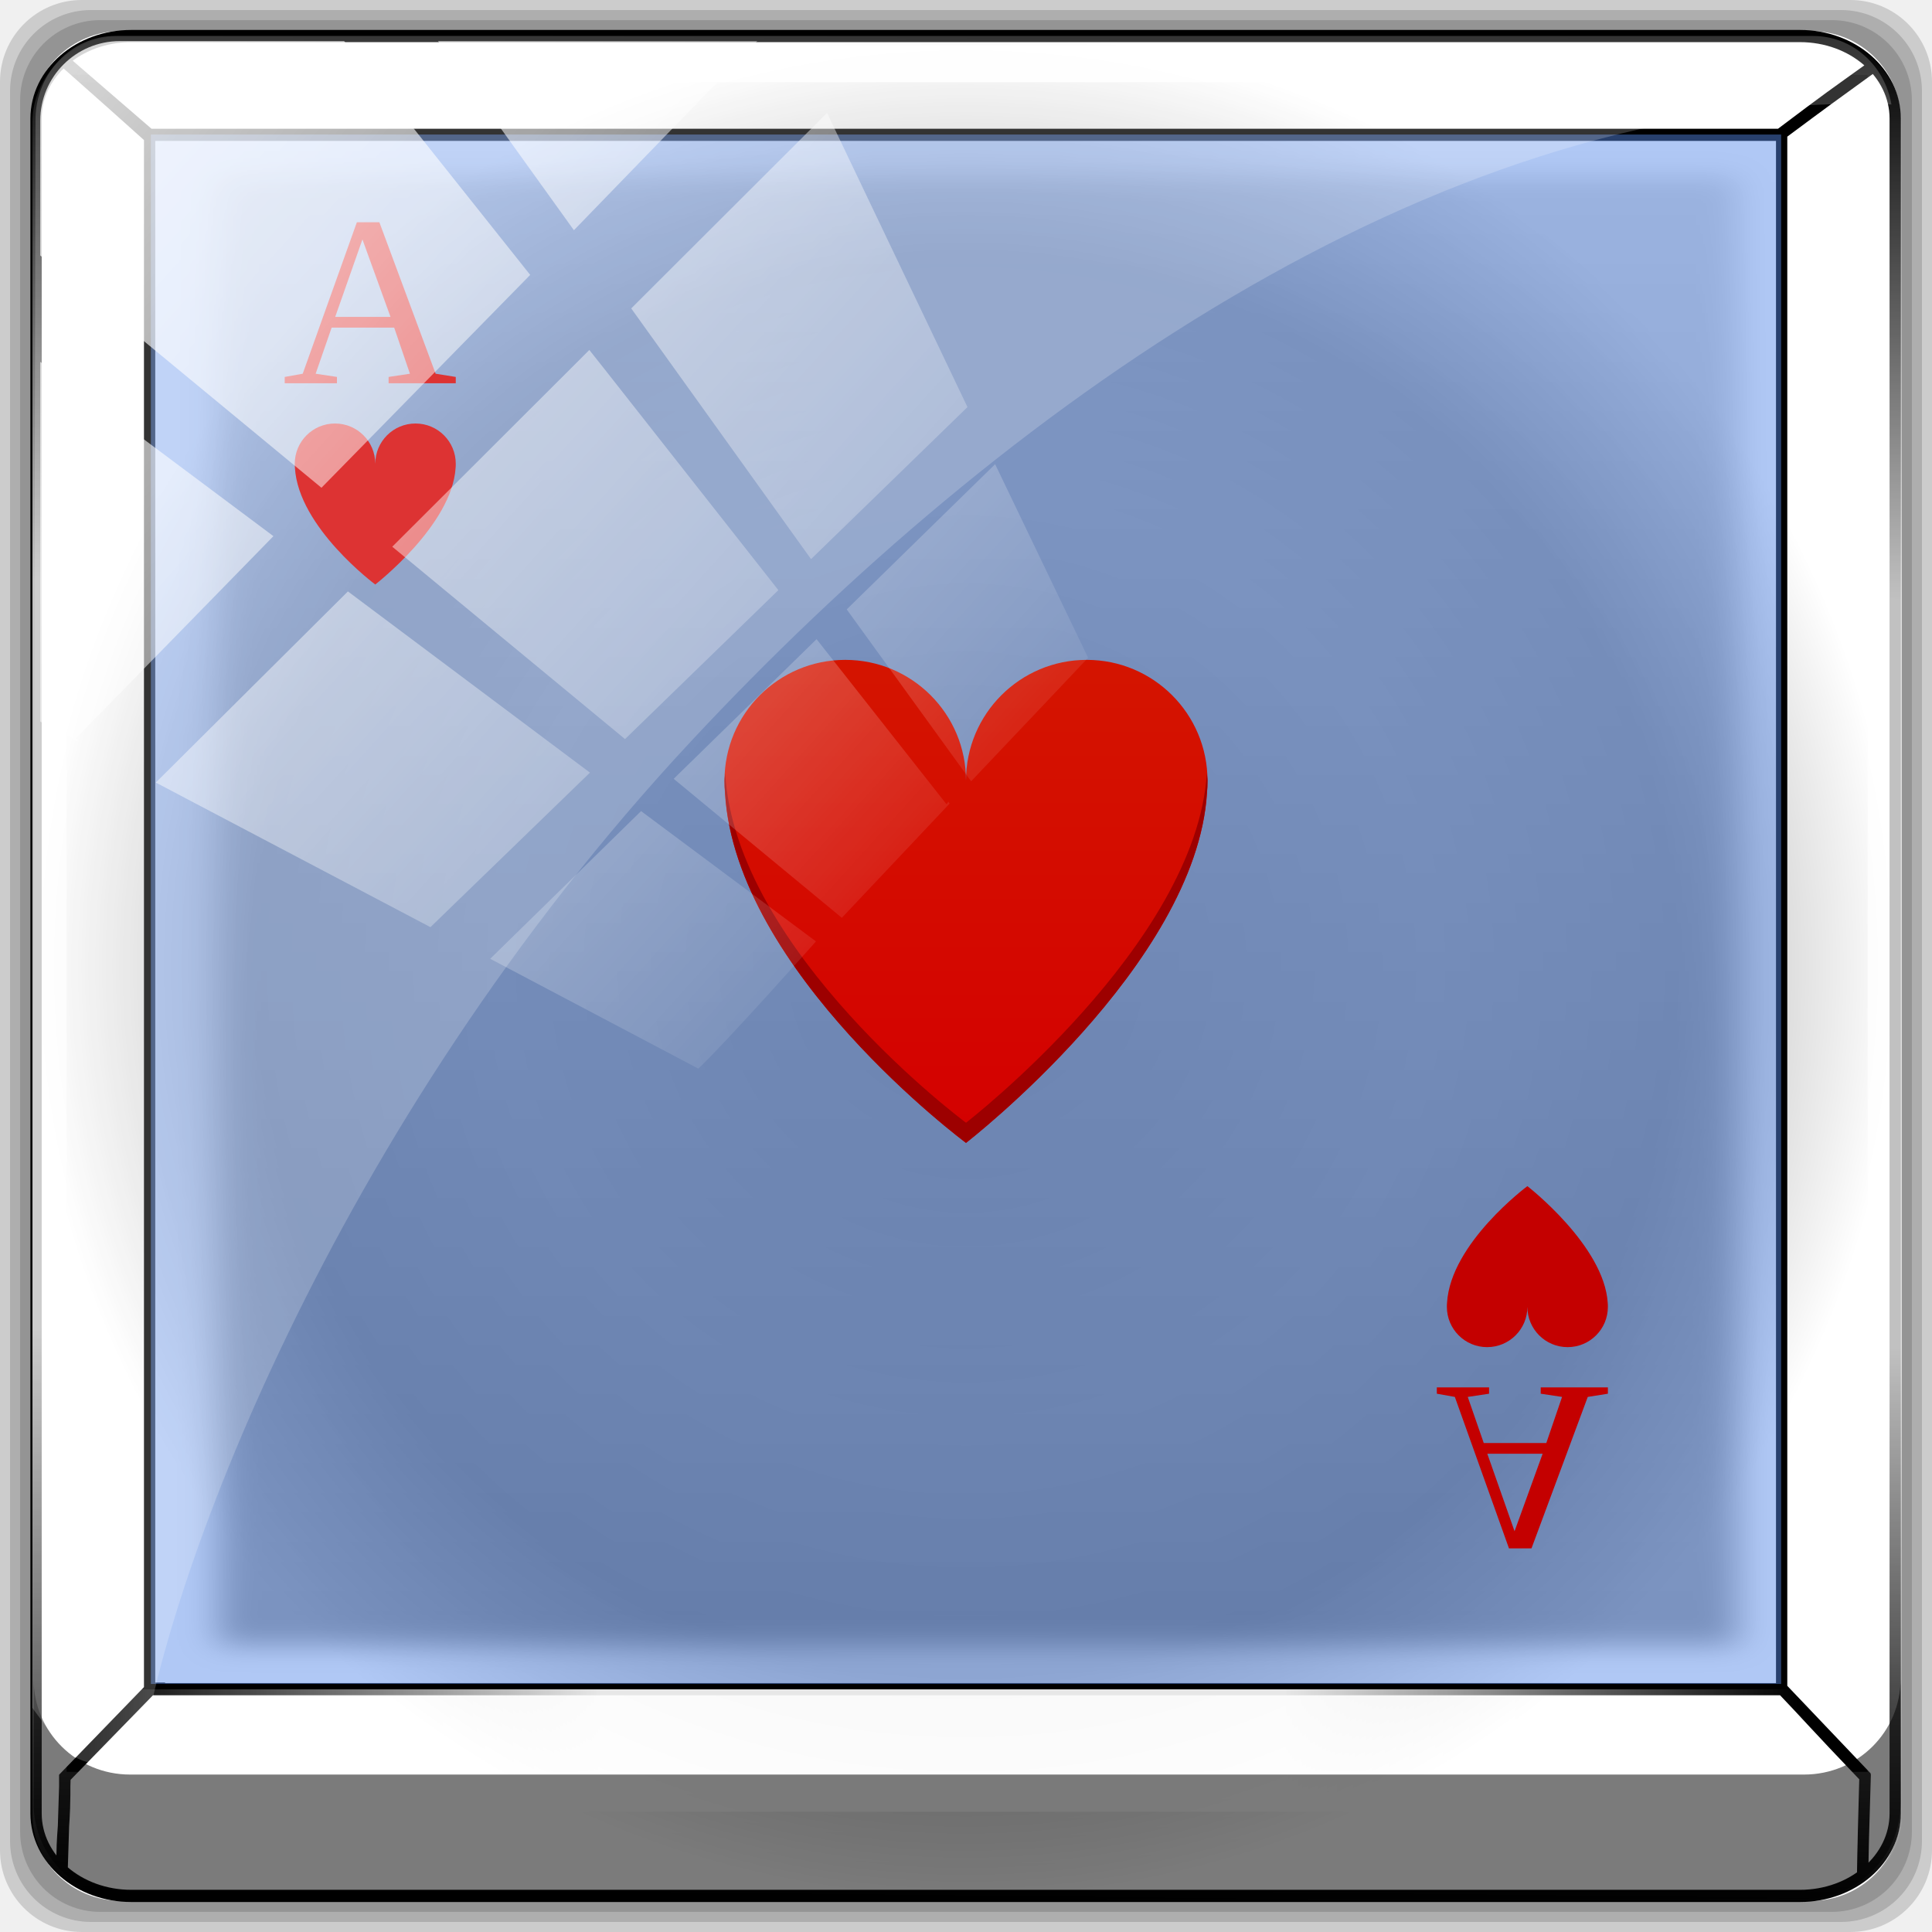
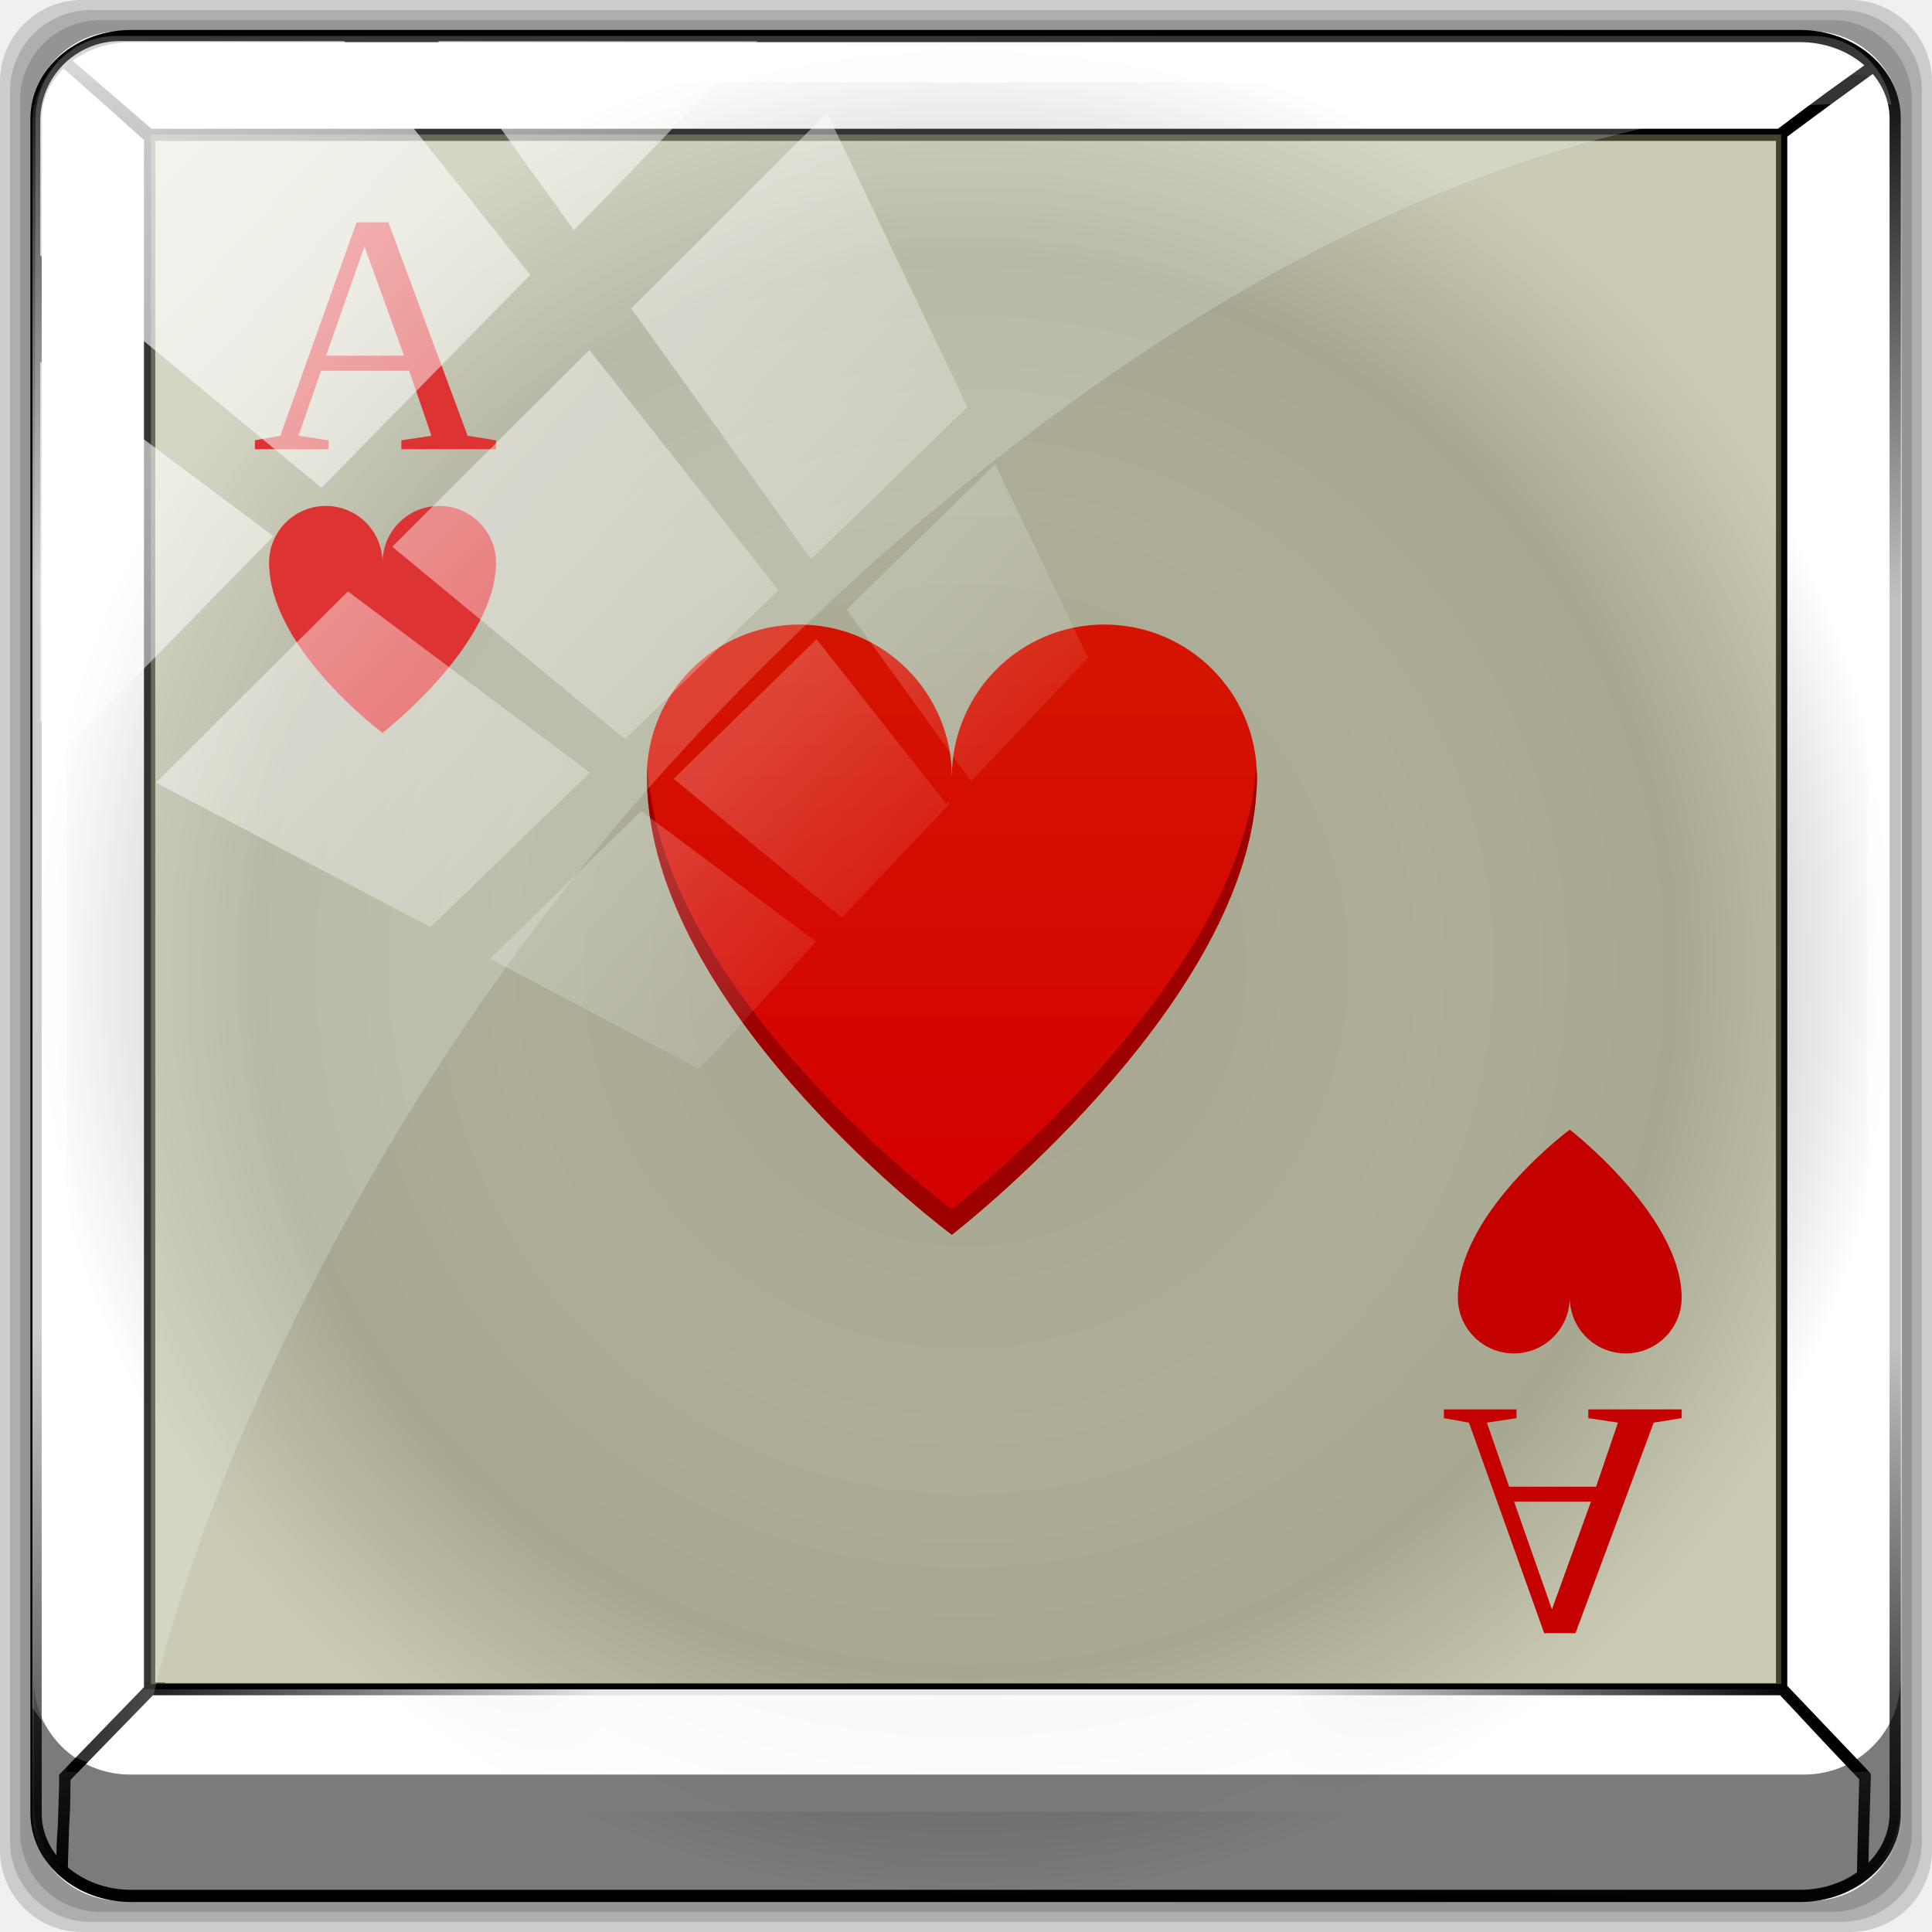
<svg xmlns="http://www.w3.org/2000/svg" xmlns:xlink="http://www.w3.org/1999/xlink" width="96" height="96" id="svg2" version="1.1">
  <defs id="defs4">
    <linearGradient xlink:href="#linearGradient4341-9-4-5-2" id="linearGradient4518" x1="46.033" y1="5.266" x2="45.093" y2="90.121" gradientUnits="userSpaceOnUse" />
    <linearGradient id="linearGradient4341-9-4-5-2">
      <stop style="stop-color:#ffffff;stop-opacity:0;" offset="0" id="stop4343-2-5-2-4" />
      <stop id="stop3954-0-91" offset="0.3" style="stop-color:#ffffff;stop-opacity:1;" />
      <stop style="stop-color:#ffffff;stop-opacity:1;" offset="0.7" id="stop3956-8-3" />
      <stop style="stop-color:#ffffff;stop-opacity:0;" offset="1" id="stop4347-6-0-8-7" />
    </linearGradient>
    <linearGradient xlink:href="#linearGradient4341-9-4-5-2" id="linearGradient4522" gradientUnits="userSpaceOnUse" x1="6.972" y1="49.027" x2="83.689" y2="48.399" gradientTransform="matrix(1,0,0,0.9470684,0,0.7239241)" />
    <linearGradient id="linearGradient4533">
      <stop style="stop-color:#ffffff;stop-opacity:0;" offset="0" id="stop4535" />
      <stop id="stop4537" offset="0.3" style="stop-color:#ffffff;stop-opacity:1;" />
      <stop style="stop-color:#ffffff;stop-opacity:1;" offset="0.7" id="stop4539" />
      <stop style="stop-color:#ffffff;stop-opacity:0;" offset="1" id="stop4541" />
    </linearGradient>
    <linearGradient gradientTransform="translate(-1.934863,-3.243504)" y2="-38.107" x2="60" y1="86.476" x1="60" gradientUnits="userSpaceOnUse" id="linearGradient3558" xlink:href="#linearGradient4090" />
    <linearGradient id="linearGradient4090">
      <stop id="stop4092" style="stop-color:#000000;stop-opacity:1" offset="0" />
      <stop id="stop4094" style="stop-color:#000000;stop-opacity:0" offset="1" />
    </linearGradient>
    <filter color-interpolation-filters="sRGB" id="filter4454">
      <feGaussianBlur id="feGaussianBlur4456" stdDeviation="0.615" />
    </filter>
    <linearGradient y2="14.514" x2="50.528" y1="-28.642" x1="2.771" gradientUnits="userSpaceOnUse" id="linearGradient3343" xlink:href="#linearGradient4213-7" />
    <linearGradient id="linearGradient4213-7">
      <stop style="stop-color:#ffffff;stop-opacity:1;" offset="0" id="stop4215-6" />
      <stop style="stop-color:#ffffff;stop-opacity:0;" offset="1" id="stop4217-5" />
    </linearGradient>
    <clipPath clipPathUnits="userSpaceOnUse" id="clipPath4156-4">
      <path style="opacity:0.6;fill:#ffffff;fill-opacity:1;stroke:none" d="m 27.046,-55.695 -14.214,13.321 0.061,0 15.653,21.771 10.231,-10.546 C 38.562,-32.302 27.468,-54.819 27.046,-55.695 z M 9.647,-39.383 -5.241,-25.321 15.988,-7.806 26.372,-18.383 9.647,-39.383 z m 31.491,12.951 -9.741,9.714 8.945,12.458 7.781,-7.555 -6.984,-14.617 z m -49.84,4.379 -13.754,12.982 26.283,13.846 0.061,-0.062 -0.123,-0.062 L 13.599,-5.401 -8.702,-22.053 z m 38.015,7.401 -9.803,9.775 11.579,9.559 7.628,-7.401 -8.669,-11.009 -0.735,-0.925 z m 20.187,5.674 -7.383,7.216 6.188,8.542 5.82,-6.137 -4.626,-9.621 z m -32.195,6.322 -9.557,9.498 13.662,7.185 7.934,-7.678 -12.039,-9.004 z m 23.312,2.374 -7.107,6.938 8.363,6.907 5.361,-5.674 -0.061,-0.092 -0.092,0.123 -6.464,-8.203 z m -8.73,8.542 -7.505,7.339 10.354,5.458 c 1.397,-1.321 5.675,-6.123 5.851,-6.322 L 31.886,8.26 z" id="path4158-0" />
    </clipPath>
    <linearGradient gradientTransform="scale(1.005865,0.994169)" gradientUnits="userSpaceOnUse" id="ButtonShadow" y2="7.017" x2="45.448" y1="92.54" x1="45.448">
      <stop offset="0" style="stop-color:#000000;stop-opacity:1" id="stop3750" />
      <stop offset="1" style="stop-color:#000000;stop-opacity:0.588" id="stop3752" />
    </linearGradient>
    <filter id="filter3174" color-interpolation-filters="sRGB">
      <feGaussianBlur stdDeviation="1.71" id="feGaussianBlur3176" />
    </filter>
    <linearGradient xlink:href="#linearGradient3834" id="linearGradient4482" gradientUnits="userSpaceOnUse" gradientTransform="translate(-96.72174,-93.35332)" x1="69.087" y1="60.327" x2="69.087" y2="36.596" />
    <linearGradient id="linearGradient3834">
      <stop offset="0" style="stop-color:#d40000;stop-opacity:1" id="stop3836" />
      <stop offset="1" style="stop-color:#d41400;stop-opacity:1" id="stop3838" />
    </linearGradient>
    <linearGradient xlink:href="#linearGradient4341-9-4-5-2-0" id="linearGradient4518-4" x1="46.033" y1="5.266" x2="45.093" y2="90.121" gradientUnits="userSpaceOnUse" />
    <linearGradient id="linearGradient4341-9-4-5-2-0">
      <stop style="stop-color:#ffffff;stop-opacity:0;" offset="0" id="stop4343-2-5-2-4-9" />
      <stop id="stop3954-0-91-7" offset="0.3" style="stop-color:#ffffff;stop-opacity:1;" />
      <stop style="stop-color:#ffffff;stop-opacity:1;" offset="0.7" id="stop3956-8-3-1" />
      <stop style="stop-color:#ffffff;stop-opacity:0;" offset="1" id="stop4347-6-0-8-7-1" />
    </linearGradient>
    <linearGradient xlink:href="#linearGradient4341-9-4-5-2-0" id="linearGradient4522-3" gradientUnits="userSpaceOnUse" x1="6.972" y1="49.027" x2="83.689" y2="48.399" gradientTransform="matrix(1,0,0,0.9470684,0,0.7239241)" />
    <linearGradient id="linearGradient4676">
      <stop style="stop-color:#ffffff;stop-opacity:0;" offset="0" id="stop4678" />
      <stop id="stop4680" offset="0.3" style="stop-color:#ffffff;stop-opacity:1;" />
      <stop style="stop-color:#ffffff;stop-opacity:1;" offset="0.7" id="stop4682" />
      <stop style="stop-color:#ffffff;stop-opacity:0;" offset="1" id="stop4684" />
    </linearGradient>
    <linearGradient gradientTransform="translate(-1.934863,-3.243504)" y2="-38.107" x2="60" y1="86.476" x1="60" gradientUnits="userSpaceOnUse" id="linearGradient3558-2" xlink:href="#linearGradient4090-3" />
    <linearGradient id="linearGradient4090-3">
      <stop id="stop4092-4" style="stop-color:#000000;stop-opacity:1" offset="0" />
      <stop id="stop4094-9" style="stop-color:#000000;stop-opacity:0" offset="1" />
    </linearGradient>
    <filter color-interpolation-filters="sRGB" id="filter4454-1">
      <feGaussianBlur id="feGaussianBlur4456-2" stdDeviation="0.615" />
    </filter>
    <radialGradient xlink:href="#linearGradient4133" id="radialGradient4484" cx="48" cy="48" fx="48" fy="48" r="46.433" gradientTransform="matrix(1,0,0,1.000398,3.255899,1.236054)" gradientUnits="userSpaceOnUse" />
    <linearGradient id="linearGradient4133">
      <stop id="stop4135" style="stop-color:#818181;stop-opacity:1" offset="0" />
      <stop id="stop4137-3" style="stop-color:#bebebe;stop-opacity:1" offset="0.137" />
      <stop id="stop4139-4" style="stop-color:#c8c8c8;stop-opacity:1" offset="0.5" />
      <stop id="stop4141" style="stop-color:#bebebe;stop-opacity:1" offset="0.761" />
      <stop id="stop4143" style="stop-color:#ffffff;stop-opacity:1" offset="1" />
    </linearGradient>
    <radialGradient xlink:href="#linearGradient4133" id="radialGradient4930" gradientUnits="userSpaceOnUse" gradientTransform="matrix(1,0,0,1.000398,3.255899,1.236054)" cx="48" cy="48" fx="48" fy="48" r="46.433" />
    <linearGradient xlink:href="#linearGradient4341-9-4-5-2-0" id="linearGradient4932" gradientUnits="userSpaceOnUse" x1="46.033" y1="5.266" x2="45.093" y2="90.121" />
    <linearGradient xlink:href="#linearGradient4341-9-4-5-2-0" id="linearGradient4934" gradientUnits="userSpaceOnUse" gradientTransform="matrix(1,0,0,0.9470684,0,0.7239241)" x1="6.972" y1="49.027" x2="83.689" y2="48.399" />
    <linearGradient xlink:href="#linearGradient4090-3" id="linearGradient4936" gradientUnits="userSpaceOnUse" gradientTransform="translate(-1.934863,-3.243504)" x1="60" y1="86.476" x2="60" y2="-38.107" />
    <linearGradient xlink:href="#ButtonShadow" id="linearGradient4938" gradientUnits="userSpaceOnUse" gradientTransform="scale(1.005865,0.994169)" x1="45.448" y1="92.54" x2="45.448" y2="7.017" />
    <linearGradient xlink:href="#linearGradient3834" id="linearGradient4940" gradientUnits="userSpaceOnUse" gradientTransform="translate(-96.72174,-93.35332)" x1="69.087" y1="60.327" x2="69.087" y2="36.596" />
    <linearGradient xlink:href="#linearGradient4213-7" id="linearGradient4942" gradientUnits="userSpaceOnUse" x1="2.771" y1="-28.642" x2="50.528" y2="14.514" />
  </defs>
  <g id="layer1" transform="translate(0,32)">
    <g id="g4892" transform="translate(-3.255899,-33.25515)">
      <rect style="opacity:0.15;fill:#000000;fill-opacity:1;stroke:none" id="rect4266" width="96" height="96" x="3.256" y="1.255" rx="4.063" ry="4.063" />
      <rect ry="4.021" rx="4.021" y="1.755" x="3.756" height="95" width="95" id="rect4240" style="opacity:0.15;fill:#000000;fill-opacity:1;stroke:none" />
      <rect style="opacity:0.15;fill:#000000;fill-opacity:1;stroke:none" id="rect4264" width="94" height="94" x="4.256" y="2.255" rx="3.979" ry="3.979" />
      <rect ry="4.381" rx="4.431" y="2.803" x="4.823" height="92.903" width="92.867" id="rect4476" style="fill:url(#radialGradient4930);fill-opacity:1;stroke:none;display:inline" />
      <g transform="translate(3.255899,1.255152)" id="g4499">
        <g style="display:inline" transform="matrix(1.107867,0,0,1.095268,-3.711007,-4.373354)" id="g3540">
          <g transform="matrix(1.005236,0,0,1.005243,-0.09130939,-0.4728539)" id="g4426">
            <g transform="matrix(1.000005,0,0,0.9979124,-18.81195,8.908159)" id="g4403">
              <g id="g3430" transform="matrix(-0.9351377,0,0,0.5074122,164.9173,-44.86878)">
                <g id="g3446" transform="matrix(-0.6357251,0.0421819,-0.02490483,-1.051556,92.67198,115.5335)" />
              </g>
              <g transform="matrix(0.5521478,0,0,0.603915,38.00101,36.33764)" id="g4362" />
              <g transform="matrix(1.002088,0,0,0.5074122,-77.16696,-44.96624)" id="g4370">
                <g transform="matrix(-0.6357251,0.0421819,-0.02490483,-1.051556,92.67198,115.5335)" id="g4372" />
              </g>
              <g id="g4395" transform="matrix(-0.5498589,0,0,0.6014053,73.74859,27.6486)">
                <path d="m 81.416,73.572 7.016,6.674 c -0.042,3.968 0.268,3.842 0.21,6.856 l -0.233,-6.886 -6.851,-6.554 c 0.063,0.024 -0.141,-0.09 -0.141,-0.09 z m 0.129,-116.847 -132.429,0 0,116.887 132.429,0 z m -0.007,0.182 c -0.066,-0.193 0.134,0.166 -0.13,-0.065 l 6.967,-5.577 c -3.857,3.163 -3.79,3.115 -6.836,5.642 z M -57.452,87.684 c -0.049,-2.679 -0.075,-3.505 -0.194,-7.549 l 6.717,-6.539 c -2.139,2.072 -2.545,2.57 -6.731,6.617 0.147,4.795 0.163,4.762 0.208,7.471 z m 6.627,-131.023 c -3.899,-2.687 -3.781,-2.596 -7.539,-5.12 3.566,2.367 3.495,2.295 7.539,5.12 z m 133.851,-7.365 -135.392,0 c -4.284,0 -7.733,2.769 -7.733,6.207 l 0,127.447 c 0,3.439 3.449,6.207 7.733,6.207 l 135.392,0 c 4.284,0 7.733,-2.769 7.733,-6.207 l 0,-127.447 c 0,-3.439 -3.449,-6.207 -7.733,-6.207 z" style="font-size:medium;font-style:normal;font-variant:normal;font-weight:normal;font-stretch:normal;text-indent:0;text-align:start;text-decoration:none;line-height:normal;letter-spacing:normal;word-spacing:normal;text-transform:none;direction:ltr;block-progression:tb;writing-mode:lr-tb;text-anchor:start;baseline-shift:baseline;color:#000000;fill:none;stroke:#000000;stroke-width:0.916;stroke-miterlimit:4;stroke-opacity:1;stroke-dasharray:none;marker:none;visibility:visible;display:inline;overflow:visible;enable-background:accumulate;font-family:Sans;-inkscape-font-specification:Sans" id="path4397" />
              </g>
            </g>
          </g>
          <path id="rect4474" d="m 8.858,5.617 c -2.242,0 -4.055,1.763 -4.055,3.927 l 0,76.769 c 0,2.164 1.813,3.927 4.055,3.927 l 75.736,0 c 2.242,0 4.055,-1.763 4.055,-3.927 l 0,-76.769 c 0,-2.164 -1.813,-3.927 -4.055,-3.927 l -75.736,0 z m -2.521,1.77 80.778,0 0,76.99 -80.778,0 0,-76.99 z" style="opacity:0.756;fill:url(#linearGradient4932);fill-opacity:1;stroke:none" />
          <path style="opacity:0.904;fill:url(#linearGradient4934);fill-opacity:1;stroke:none" d="m 8.858,6.044 c -2.242,0 -4.055,1.67 -4.055,3.719 l 0,72.706 c 0,2.049 1.813,3.719 4.055,3.719 l 75.736,0 c 2.242,0 4.055,-1.67 4.055,-3.719 l 0,-72.706 c 0,-2.049 -1.813,-3.719 -4.055,-3.719 l -75.736,0 z m -2.521,1.676 80.778,0 0,72.915 -80.778,0 0,-72.915 z" id="path4520" />
          <path id="rect4466" d="m 4.857,80.163 0,5.641 c 0,2.402 1.925,4.337 4.329,4.337 l 75.078,0 c 2.404,0 4.329,-1.935 4.329,-4.337 l 0,-5.641 c 0,2.402 -1.925,4.337 -4.329,4.337 l -75.078,0 c -2.404,0 -4.329,-1.935 -4.329,-4.337 z" style="fill:#000000;fill-opacity:0.519;stroke:none" />
        </g>
-         <rect width="50" height="73" rx="0" ry="0" x="33.065" y="8.756" id="rect4442" style="opacity:0.4;fill:url(#linearGradient4936);fill-opacity:1;fill-rule:evenodd;stroke:none;display:inline;filter:url(#filter4454-1)" transform="matrix(1.51017,0,0,1,-39.11469,0)" />
-         <rect style="opacity:0.465;fill:#5589ea;fill-opacity:1;stroke:none" id="rect4311" width="81.007" height="76.991" x="7.497" y="6.685" />
+         <rect style="opacity:0.465;fill:#909060;fill-opacity:1;stroke:none" id="rect4311" width="81.007" height="76.991" x="7.497" y="6.685" />
      </g>
      <g transform="translate(-4.29286,-25.12942)" id="g4417">
        <g id="layer2-0" style="display:none">
          <rect width="86" height="85" rx="6" ry="6" x="5" y="7" id="rect3745" style="opacity:0.9;fill:url(#linearGradient4938);fill-opacity:1;fill-rule:nonzero;stroke:none;filter:url(#filter3174)" />
        </g>
        <g transform="translate(86.61648,114.5262)" id="layer1-3">
          <g id="g4468">
-             <g style="font-size:12px;font-style:normal;font-variant:normal;font-weight:normal;font-stretch:normal;text-align:start;line-height:125%;writing-mode:lr-tb;text-anchor:start;fill:#d40000;fill-opacity:1;stroke:none;font-family:Liberation Serif;-inkscape-font-specification:Liberation Serif" id="text3814" transform="matrix(1.004617,0,0,1.009862,-107.9143,-87.78013)">
+             <g style="font-size:12px;font-style:normal;font-variant:normal;font-weight:normal;font-stretch:normal;text-align:start;line-height:125%;writing-mode:lr-tb;text-anchor:start;fill:#d40000;fill-opacity:1;stroke:none;font-family:Liberation Serif;-inkscape-font-specification:Liberation Serif" id="text3814" transform="matrix(1.416087,0,0,1.42348,-127.0049,-92.15544)">
              <path id="path3819" d="m 45.38,18.189 0,0.311 -2.584,0 0,-0.311 0.891,-0.158 2.678,-7.453 1.113,0 2.783,7.453 0.996,0.158 0,0.311 -3.322,0 0,-0.311 1.055,-0.158 -0.779,-2.268 -3.094,0 -0.791,2.268 1.055,0.158 m 1.26,-6.768 -1.348,3.814 2.736,0 -1.389,-3.814" />
            </g>
-             <path style="color:#000000;fill:#d40000;fill-opacity:1;fill-rule:nonzero;stroke:none;stroke-width:1.5;marker:none;visibility:visible;display:inline;overflow:visible;enable-background:accumulate" id="path3821" d="m -62.421,-67.098 c -1.105,0 -2,0.895 -2,2 0,0.069 0.001,0.136 0.008,0.203 0.173,2.963 3.992,5.797 3.992,5.797 0,0 3.815,-2.953 3.992,-5.797 0.007,-0.067 0.008,-0.134 0.008,-0.203 0,-1.105 -0.895,-2 -2,-2 -1.105,0 -2,0.895 -2,2 0,-1.105 -0.895,-2 -2,-2 z" />
-             <g transform="translate(2.654015,2)" id="g4478">
+             <path style="color:#000000;fill:#d40000;fill-opacity:1;fill-rule:nonzero;stroke:none;stroke-width:1.5;marker:none;visibility:visible;display:inline;overflow:visible;enable-background:accumulate" id="path3821" d="m -62.878,-63.002 c -1.557,0 -2.819,1.262 -2.819,2.819 0,0.097 0.001,0.192 0.011,0.286 0.243,4.176 5.627,8.171 5.627,8.171 0,0 5.377,-4.162 5.627,-8.171 0.01,-0.095 0.011,-0.189 0.011,-0.286 0,-1.557 -1.262,-2.819 -2.819,-2.819 -1.557,0 -2.819,1.262 -2.819,2.819 0,-1.557 -1.262,-2.819 -2.819,-2.819 z" />
+             <g transform="matrix(1.263301,0,0,1.263301,10.83084,15.34584)" id="g4478">
              <path d="m -39.722,-57.353 c -3.314,0 -6,2.686 -6,6 0,0.207 0.003,0.408 0.023,0.609 0.518,8.888 11.977,17.391 11.977,17.391 0,0 11.445,-8.858 11.977,-17.391 0.02,-0.202 0.023,-0.402 0.023,-0.609 0,-3.314 -2.686,-6 -6,-6 -3.314,0 -6,2.686 -6,6 0,-3.314 -2.686,-6 -6,-6 z" id="path3805" style="color:#000000;fill:url(#linearGradient4940);fill-opacity:1;fill-rule:nonzero;stroke:none;stroke-width:1.5;marker:none;visibility:visible;display:inline;overflow:visible;enable-background:accumulate" />
              <path d="m -45.69,-51.728 c -0.007,0.123 -0.031,0.251 -0.031,0.375 0,0.207 0.011,0.423 0.031,0.625 0.518,8.888 11.969,17.375 11.969,17.375 0,0 11.437,-8.842 11.969,-17.375 0.02,-0.202 0.031,-0.418 0.031,-0.625 0,-0.124 -0.024,-0.252 -0.031,-0.375 -0.532,8.533 -11.969,17.375 -11.969,17.375 0,0 -11.451,-8.487 -11.969,-17.375 z" id="path3858" style="color:#000000;fill:#9d0000;fill-opacity:1;fill-rule:nonzero;stroke:none;stroke-width:1.5;marker:none;visibility:visible;display:inline;overflow:visible;enable-background:accumulate" />
            </g>
-             <g style="font-size:12px;font-style:normal;font-variant:normal;font-weight:normal;font-stretch:normal;text-align:start;line-height:125%;writing-mode:lr-tb;text-anchor:start;fill:#c40000;fill-opacity:1;stroke:none;font-family:Liberation Serif;-inkscape-font-specification:Liberation Serif" id="g3823" transform="matrix(1.004617,0,0,-1.009862,-50.66621,-0.5204985)">
+             <g style="font-size:12px;font-style:normal;font-variant:normal;font-weight:normal;font-stretch:normal;text-align:start;line-height:125%;writing-mode:lr-tb;text-anchor:start;fill:#c40000;fill-opacity:1;stroke:none;font-family:Liberation Serif;-inkscape-font-specification:Liberation Serif" id="g3823" transform="matrix(1.396493,0,0,-1.403784,-67.08578,7.859274)">
              <path style="fill:#c40000;fill-opacity:1" id="path3825" d="m 45.38,18.189 0,0.311 -2.584,0 0,-0.311 0.891,-0.158 2.678,-7.453 1.113,0 2.783,7.453 0.996,0.158 0,0.311 -3.322,0 0,-0.311 1.055,-0.158 -0.779,-2.268 -3.094,0 -0.791,2.268 1.055,0.158 m 1.26,-6.768 -1.348,3.814 2.736,0 -1.389,-3.814" />
            </g>
-             <path style="color:#000000;fill:#c40000;fill-opacity:1;fill-rule:nonzero;stroke:none;stroke-width:1.5;marker:none;visibility:visible;display:inline;overflow:visible;enable-background:accumulate" id="path3827" d="m -5.173,-21.203 c -1.105,0 -2,-0.895 -2,-2 0,-0.069 10e-4,-0.136 0.008,-0.203 0.173,-2.963 3.992,-5.797 3.992,-5.797 0,0 3.815,2.953 3.992,5.797 0.007,0.067 0.008,0.134 0.008,0.203 0,1.105 -0.895,2 -2,2 -1.105,0 -2,-0.895 -2,-2 0,1.105 -0.895,2 -2,2 z" />
+             <path style="color:#000000;fill:#c40000;fill-opacity:1;fill-rule:nonzero;stroke:none;stroke-width:1.5;marker:none;visibility:visible;display:inline;overflow:visible;enable-background:accumulate" id="path3827" d="m -3.847,-20.891 c -1.535,0 -2.78,-1.245 -2.78,-2.78 0,-0.096 0.001,-0.189 0.011,-0.282 0.24,-4.118 5.549,-8.058 5.549,-8.058 0,0 5.303,4.104 5.549,8.058 0.009,0.093 0.011,0.186 0.011,0.282 0,1.535 -1.245,2.78 -2.78,2.78 -1.535,0 -2.78,-1.245 -2.78,-2.78 0,1.535 -1.245,2.78 -2.78,2.78 z" />
          </g>
        </g>
      </g>
      <rect clip-path="url(#clipPath4156-4)" ry="3.957" rx="3.957" y="-30" x="2" height="92" width="92" id="rect4146" style="opacity:0.8;fill:url(#linearGradient4942);fill-opacity:1;stroke:none" transform="matrix(0.9989111,0,0,1,3.258077,33.29788)" />
      <path id="rect4190" d="m 9.002,3.042 c -2.2,0 -3.978,1.86 -3.982,4.156 L 4.856,86.111 c 2.112,2.844 1.838,2.719 5.354,3.022 C 11.262,80.269 19.684,57.3 37.587,38.094 53.057,21.498 74.363,6.413 95.641,6.413 c 0.539,0 1.063,0.022 1.599,0.033 -0.334,-1.938 -1.932,-3.403 -3.888,-3.403 z" style="opacity:0.2;fill:#ffffff;fill-opacity:1;stroke:none" />
    </g>
  </g>
</svg>
